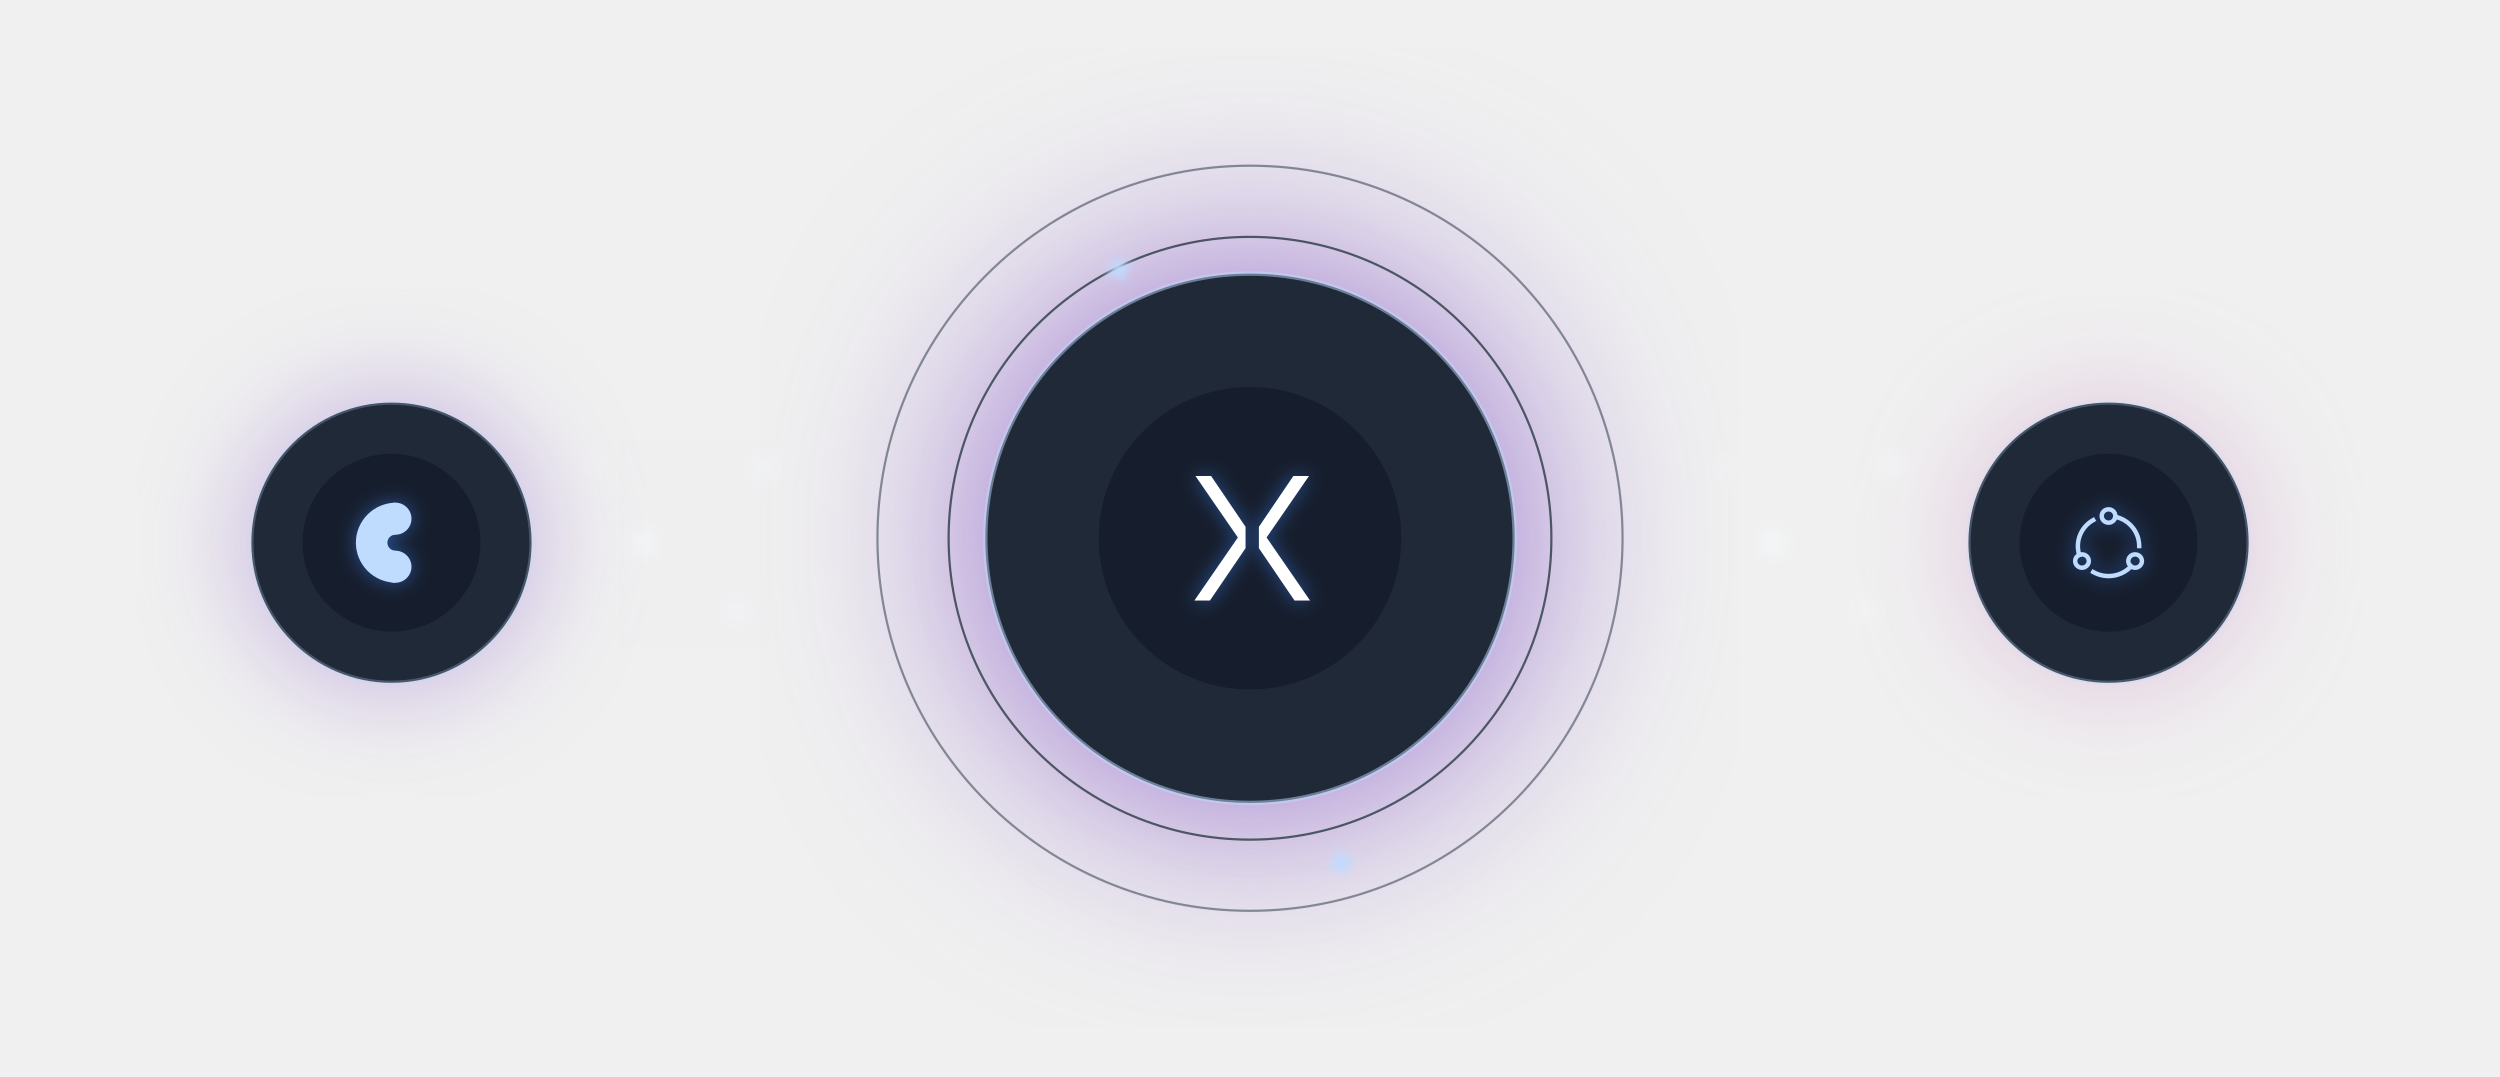
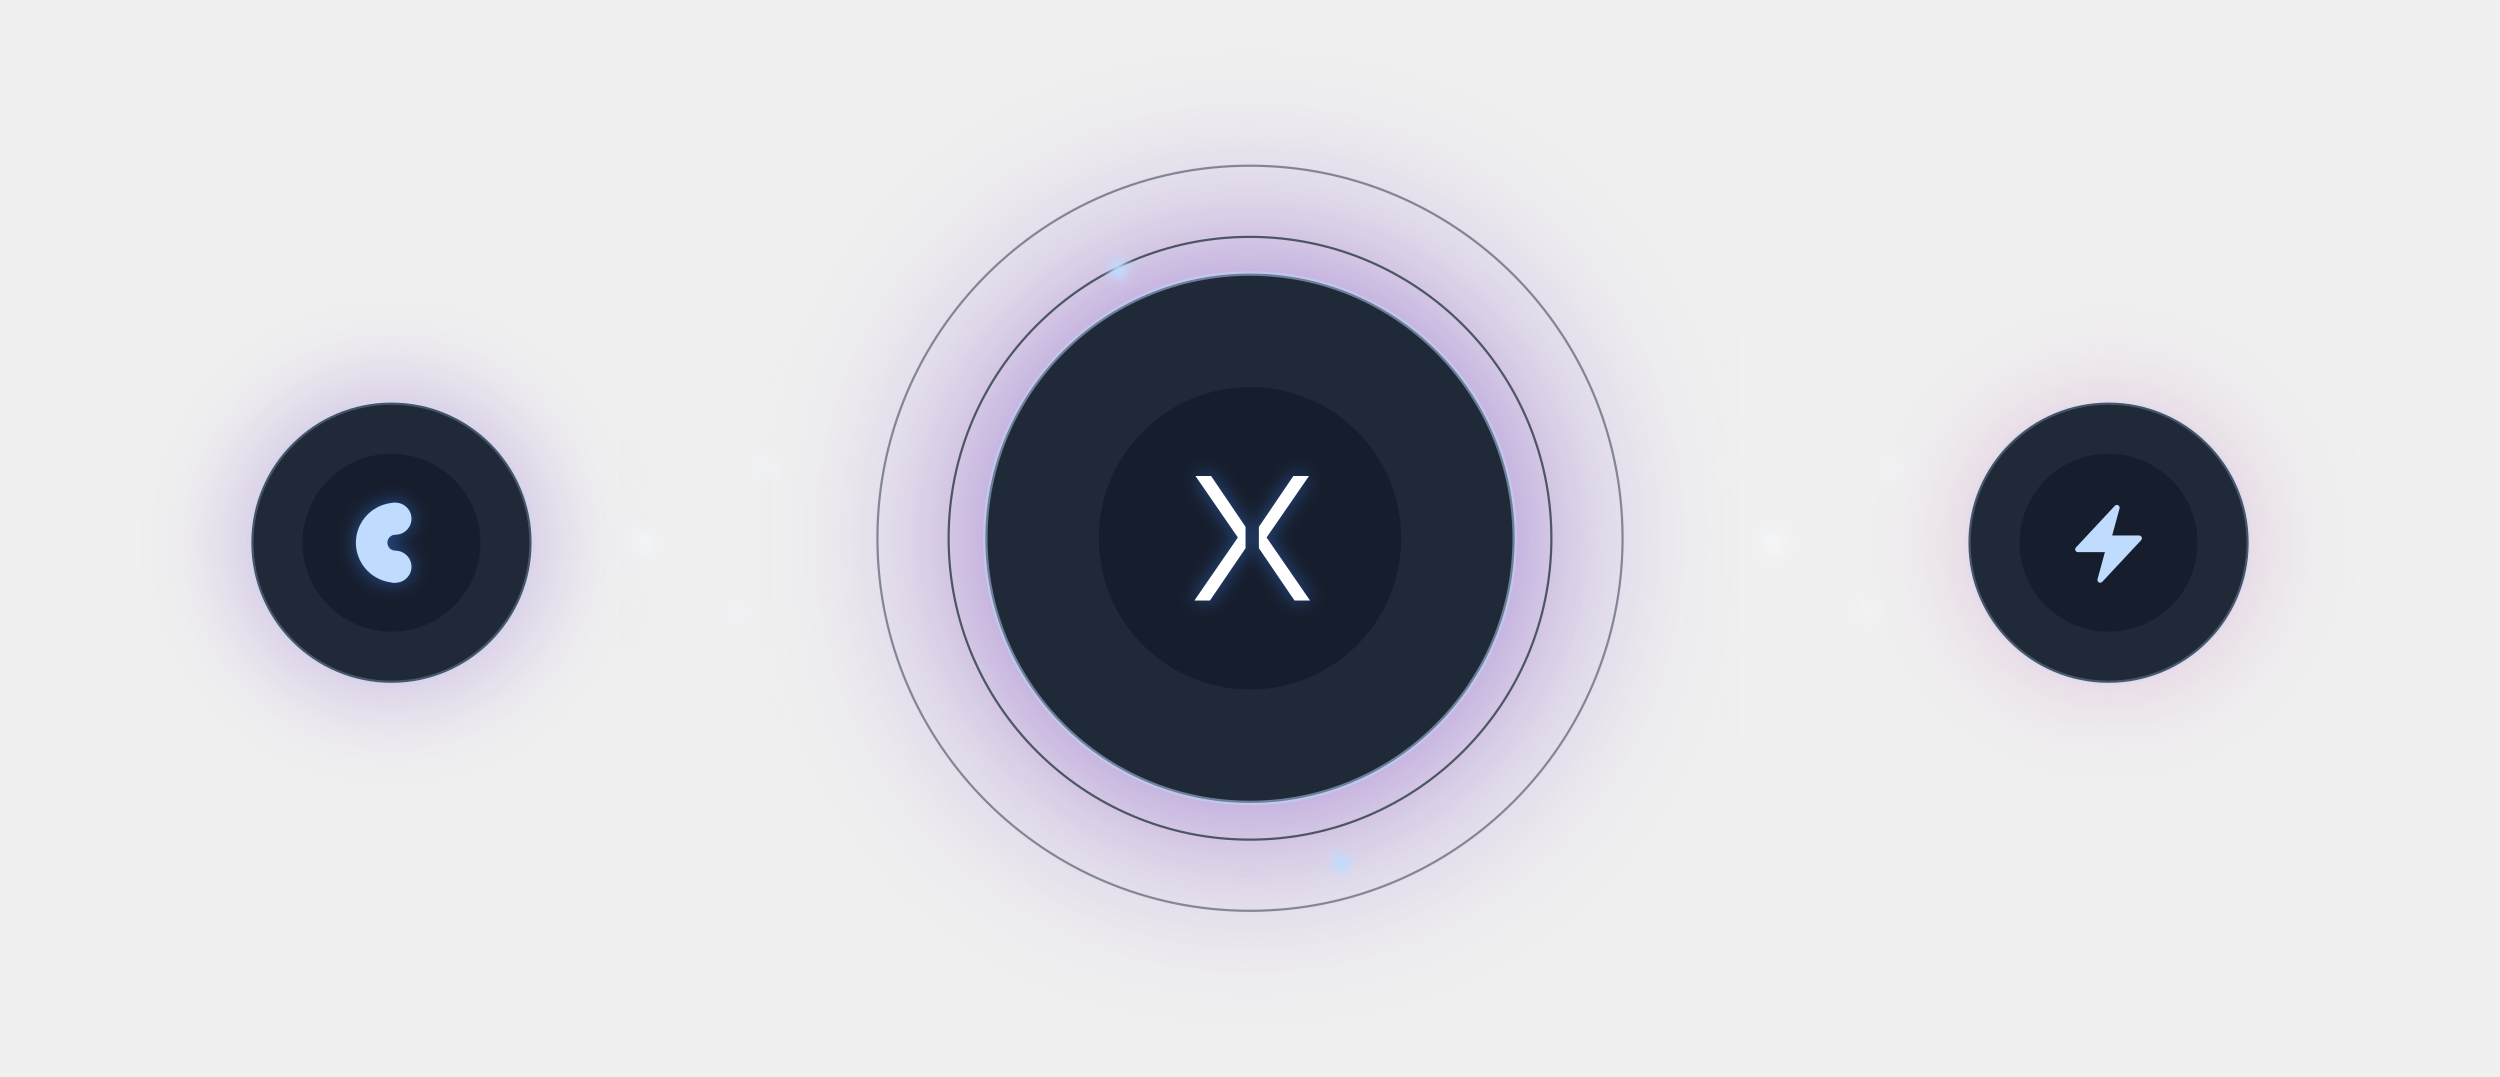
<svg xmlns="http://www.w3.org/2000/svg" width="1124" height="484" viewBox="0 0 1124 484" fill="none">
  <g style="mix-blend-mode:overlay" filter="url(#filter0_f_1_30)">
    <path d="M801.81 242.8C799.843 242.8 798.241 241.185 798.241 239.2C798.241 238.538 797.71 238 797.052 238C796.394 238 795.862 238.538 795.862 239.2C795.862 241.185 794.261 242.8 792.293 242.8C791.635 242.8 791.103 243.338 791.103 244C791.103 244.662 791.635 245.2 792.293 245.2C794.261 245.2 795.862 246.815 795.862 248.8C795.862 249.462 796.394 250 797.052 250C797.71 250 798.241 249.462 798.241 248.8C798.241 246.815 799.843 245.2 801.81 245.2C802.468 245.2 803 244.662 803 244C803 243.338 802.468 242.8 801.81 242.8Z" fill="#BFDBFE" />
  </g>
  <g style="mix-blend-mode:overlay" filter="url(#filter1_f_1_30)">
    <path d="M843.81 273.8C841.843 273.8 840.241 272.185 840.241 270.2C840.241 269.538 839.71 269 839.052 269C838.394 269 837.862 269.538 837.862 270.2C837.862 272.185 836.261 273.8 834.293 273.8C833.635 273.8 833.103 274.338 833.103 275C833.103 275.662 833.635 276.2 834.293 276.2C836.261 276.2 837.862 277.815 837.862 279.8C837.862 280.462 838.394 281 839.052 281C839.71 281 840.241 280.462 840.241 279.8C840.241 277.815 841.843 276.2 843.81 276.2C844.468 276.2 845 275.662 845 275C845 274.338 844.468 273.8 843.81 273.8Z" fill="#BFDBFE" fill-opacity="0.48" />
  </g>
  <g style="mix-blend-mode:overlay" filter="url(#filter2_f_1_30)">
    <path d="M780.81 208.8C778.843 208.8 777.241 207.185 777.241 205.2C777.241 204.538 776.71 204 776.052 204C775.394 204 774.862 204.538 774.862 205.2C774.862 207.185 773.261 208.8 771.293 208.8C770.635 208.8 770.103 209.338 770.103 210C770.103 210.662 770.635 211.2 771.293 211.2C773.261 211.2 774.862 212.815 774.862 214.8C774.862 215.462 775.394 216 776.052 216C776.71 216 777.241 215.462 777.241 214.8C777.241 212.815 778.843 211.2 780.81 211.2C781.468 211.2 782 210.662 782 210C782 209.338 781.468 208.8 780.81 208.8Z" fill="#BFDBFE" fill-opacity="0.24" />
  </g>
  <g style="mix-blend-mode:overlay" opacity="0.64" filter="url(#filter3_f_1_30)">
    <path d="M855.81 208.8C853.843 208.8 852.241 207.185 852.241 205.2C852.241 204.538 851.71 204 851.052 204C850.394 204 849.862 204.538 849.862 205.2C849.862 207.185 848.261 208.8 846.293 208.8C845.635 208.8 845.103 209.338 845.103 210C845.103 210.662 845.635 211.2 846.293 211.2C848.261 211.2 849.862 212.815 849.862 214.8C849.862 215.462 850.394 216 851.052 216C851.71 216 852.241 215.462 852.241 214.8C852.241 212.815 853.843 211.2 855.81 211.2C856.468 211.2 857 210.662 857 210C857 209.338 856.468 208.8 855.81 208.8Z" fill="#BFDBFE" />
  </g>
  <g filter="url(#filter4_f_1_30)">
    <path d="M802 244H866" stroke="url(#paint0_linear_1_30)" />
  </g>
  <g style="mix-blend-mode:overlay" filter="url(#filter5_f_1_30)">
    <path d="M293.81 242.8C291.843 242.8 290.241 241.185 290.241 239.2C290.241 238.538 289.71 238 289.052 238C288.394 238 287.862 238.538 287.862 239.2C287.862 241.185 286.261 242.8 284.293 242.8C283.635 242.8 283.103 243.338 283.103 244C283.103 244.662 283.635 245.2 284.293 245.2C286.261 245.2 287.862 246.815 287.862 248.8C287.862 249.462 288.394 250 289.052 250C289.71 250 290.241 249.462 290.241 248.8C290.241 246.815 291.843 245.2 293.81 245.2C294.468 245.2 295 244.662 295 244C295 243.338 294.468 242.8 293.81 242.8Z" fill="#BFDBFE" />
  </g>
  <g style="mix-blend-mode:overlay" filter="url(#filter6_f_1_30)">
    <path d="M335.81 273.8C333.843 273.8 332.241 272.185 332.241 270.2C332.241 269.538 331.71 269 331.052 269C330.394 269 329.862 269.538 329.862 270.2C329.862 272.185 328.261 273.8 326.293 273.8C325.635 273.8 325.103 274.338 325.103 275C325.103 275.662 325.635 276.2 326.293 276.2C328.261 276.2 329.862 277.815 329.862 279.8C329.862 280.462 330.394 281 331.052 281C331.71 281 332.241 280.462 332.241 279.8C332.241 277.815 333.843 276.2 335.81 276.2C336.468 276.2 337 275.662 337 275C337 274.338 336.468 273.8 335.81 273.8Z" fill="#BFDBFE" fill-opacity="0.48" />
  </g>
  <g style="mix-blend-mode:overlay" filter="url(#filter7_f_1_30)">
    <path d="M272.81 208.8C270.843 208.8 269.241 207.185 269.241 205.2C269.241 204.538 268.71 204 268.052 204C267.394 204 266.862 204.538 266.862 205.2C266.862 207.185 265.261 208.8 263.293 208.8C262.635 208.8 262.103 209.338 262.103 210C262.103 210.662 262.635 211.2 263.293 211.2C265.261 211.2 266.862 212.815 266.862 214.8C266.862 215.462 267.394 216 268.052 216C268.71 216 269.241 215.462 269.241 214.8C269.241 212.815 270.843 211.2 272.81 211.2C273.468 211.2 274 210.662 274 210C274 209.338 273.468 208.8 272.81 208.8Z" fill="#BFDBFE" fill-opacity="0.24" />
  </g>
  <g style="mix-blend-mode:overlay" opacity="0.64" filter="url(#filter8_f_1_30)">
    <path d="M347.81 208.8C345.843 208.8 344.241 207.185 344.241 205.2C344.241 204.538 343.71 204 343.052 204C342.394 204 341.862 204.538 341.862 205.2C341.862 207.185 340.261 208.8 338.293 208.8C337.635 208.8 337.103 209.338 337.103 210C337.103 210.662 337.635 211.2 338.293 211.2C340.261 211.2 341.862 212.815 341.862 214.8C341.862 215.462 342.394 216 343.052 216C343.71 216 344.241 215.462 344.241 214.8C344.241 212.815 345.843 211.2 347.81 211.2C348.468 211.2 349 210.662 349 210C349 209.338 348.468 208.8 347.81 208.8Z" fill="#BFDBFE" />
  </g>
  <g filter="url(#filter9_f_1_30)">
    <path d="M281 244H345" stroke="url(#paint1_linear_1_30)" />
  </g>
  <g filter="url(#filter10_f_1_30)">
    <path d="M682 242C682 175.726 628.274 122 562 122C495.726 122 442 175.726 442 242C442 308.274 495.726 362 562 362C628.274 362 682 308.274 682 242Z" fill="url(#paint2_linear_1_30)" />
  </g>
  <path d="M697.5 242C697.5 167.165 636.835 106.5 562 106.5C487.165 106.5 426.5 167.165 426.5 242C426.5 316.835 487.165 377.5 562 377.5C636.835 377.5 697.5 316.835 697.5 242Z" stroke="url(#paint3_linear_1_30)" />
  <path d="M729.5 242C729.5 149.492 654.508 74.5 562 74.5C469.492 74.5 394.5 149.492 394.5 242C394.5 334.508 469.492 409.5 562 409.5C654.508 409.5 729.5 334.508 729.5 242Z" stroke="url(#paint4_linear_1_30)" />
  <path d="M713.5 242C713.5 158.329 645.671 90.5 562 90.5C478.329 90.5 410.5 158.329 410.5 242C410.5 325.671 478.329 393.5 562 393.5C645.671 393.5 713.5 325.671 713.5 242Z" stroke="url(#paint5_linear_1_30)" />
  <path d="M745.5 242C745.5 140.656 663.344 58.5 562 58.5C460.656 58.5 378.5 140.656 378.5 242C378.5 343.344 460.656 425.5 562 425.5C663.344 425.5 745.5 343.344 745.5 242Z" stroke="url(#paint6_linear_1_30)" />
  <path d="M681 242C681 176.278 627.722 123 562 123C496.278 123 443 176.278 443 242C443 307.722 496.278 361 562 361C627.722 361 681 307.722 681 242Z" fill="#1F2937" stroke="url(#paint7_linear_1_30)" stroke-width="2" />
  <path d="M630 242C630 204.445 599.555 174 562 174C524.445 174 494 204.445 494 242C494 279.555 524.445 310 562 310C599.555 310 630 279.555 630 242Z" fill="url(#paint8_linear_1_30)" />
  <g filter="url(#filter11_d_1_30)">
    <path d="M566 236.867L581.503 214H588.529L569.454 241.65L589 270H582.014L566 246.472V236.867Z" fill="white" />
    <path d="M560 236.867L544.497 214H537.471L556.546 241.65L546.773 255.825L537 270H543.986L560 246.472V236.867Z" fill="white" />
  </g>
  <g filter="url(#filter12_f_1_30)">
    <path d="M607.103 385.388C605.232 385.996 603.21 384.955 602.596 383.067C602.392 382.437 601.72 382.09 601.094 382.294C600.469 382.497 600.129 383.173 600.334 383.803C600.947 385.69 599.923 387.721 598.052 388.329C597.426 388.533 597.086 389.208 597.291 389.838C597.496 390.468 598.168 390.815 598.793 390.612C600.665 390.004 602.687 391.045 603.3 392.933C603.505 393.563 604.177 393.91 604.802 393.706C605.428 393.503 605.768 392.827 605.563 392.198C604.95 390.31 605.973 388.279 607.845 387.671C608.471 387.468 608.81 386.792 608.605 386.162C608.401 385.532 607.729 385.185 607.103 385.388Z" fill="#BFDBFE" />
  </g>
  <g filter="url(#filter13_f_1_30)">
    <path d="M506.699 117.835C504.931 118.698 502.783 117.948 501.913 116.164C501.623 115.569 500.909 115.319 500.318 115.607C499.727 115.896 499.484 116.612 499.775 117.207C500.645 118.991 499.914 121.145 498.145 122.007C497.554 122.296 497.312 123.012 497.602 123.608C497.892 124.203 498.606 124.453 499.197 124.165C500.966 123.302 503.113 124.052 503.983 125.836C504.274 126.431 504.987 126.681 505.579 126.393C506.17 126.104 506.412 125.388 506.122 124.793C505.252 123.009 505.983 120.855 507.751 119.993C508.343 119.704 508.585 118.988 508.295 118.392C508.004 117.797 507.291 117.547 506.699 117.835Z" fill="#BFDBFE" />
  </g>
  <g filter="url(#filter14_f_1_30)">
    <path d="M1012 244C1012 208.654 983.346 180 948 180C912.654 180 884 208.654 884 244C884 279.346 912.654 308 948 308C983.346 308 1012 279.346 1012 244Z" fill="url(#paint9_linear_1_30)" fill-opacity="0.48" />
  </g>
  <path d="M1011 244C1011 209.206 982.794 181 948 181C913.206 181 885 209.206 885 244C885 278.794 913.206 307 948 307C982.794 307 1011 278.794 1011 244Z" fill="#1F2937" stroke="url(#paint10_linear_1_30)" stroke-width="2" />
  <path d="M988 244C988 221.909 970.091 204 948 204C925.909 204 908 221.909 908 244C908 266.091 925.909 284 948 284C970.091 284 988 266.091 988 244Z" fill="url(#paint11_linear_1_30)" />
-   <g filter="url(#filter15_d_1_30)">
-     <path d="M948 235C949.692 235 951.063 233.657 951.063 232C951.063 230.343 949.692 229 948 229C946.308 229 944.937 230.343 944.937 232C944.937 233.657 946.308 235 948 235Z" stroke="#BFDBFE" stroke-width="2" stroke-linecap="square" />
-     <path d="M936.063 255.25C937.755 255.25 939.126 253.907 939.126 252.25C939.126 250.593 937.755 249.25 936.063 249.25C934.371 249.25 933 250.593 933 252.25C933 253.907 934.371 255.25 936.063 255.25Z" stroke="#BFDBFE" stroke-width="2" stroke-linecap="square" />
-     <path d="M959.937 255.25C961.629 255.25 963 253.907 963 252.25C963 250.593 961.629 249.25 959.937 249.25C958.245 249.25 956.874 250.593 956.874 252.25C956.874 253.907 958.245 255.25 959.937 255.25Z" stroke="#BFDBFE" stroke-width="2" stroke-linecap="square" />
-     <path d="M941.109 233.829C935.53 236.979 932.925 243.495 934.837 249.517" stroke="#BFDBFE" stroke-width="2" stroke-linecap="square" />
-     <path d="M958.118 254.645C953.763 259.293 946.695 260.351 941.121 257.189" stroke="#BFDBFE" stroke-width="2" stroke-linecap="square" />
-     <path d="M961.784 245.5C961.781 239.19 957.314 233.723 951.028 232.337" stroke="#BFDBFE" stroke-width="2" stroke-linecap="square" />
-   </g>
-   <g filter="url(#filter16_f_1_30)">
+   <path fill-rule="evenodd" clip-rule="evenodd" d="M952.359 227.158C952.861 227.438 953.107 228.024 952.956 228.579L949.637 240.75H961.75C962.248 240.75 962.698 241.045 962.896 241.502C963.095 241.958 963.003 242.489 962.664 242.853L945.164 261.603C944.772 262.023 944.143 262.122 943.641 261.842C943.139 261.562 942.893 260.976 943.044 260.421L946.363 248.25H934.25C933.752 248.25 933.302 247.955 933.104 247.498C932.905 247.042 932.997 246.511 933.336 246.147L950.836 227.397C951.228 226.977 951.857 226.878 952.359 227.158Z" fill="#BFDBFE" />
+   <g filter="url(#filter15_f_1_30)">
    <path d="M240 244C240 208.654 211.346 180 176 180C140.654 180 112 208.654 112 244C112 279.346 140.654 308 176 308C211.346 308 240 279.346 240 244Z" fill="url(#paint12_linear_1_30)" fill-opacity="0.48" />
  </g>
  <path d="M239 244C239 209.206 210.794 181 176 181C141.206 181 113 209.206 113 244C113 278.794 141.206 307 176 307C210.794 307 239 278.794 239 244Z" fill="#1F2937" stroke="url(#paint13_linear_1_30)" stroke-width="2" />
  <path d="M216 244C216 221.909 198.091 204 176 204C153.909 204 136 221.909 136 244C136 266.091 153.909 284 176 284C198.091 284 216 266.091 216 244Z" fill="url(#paint14_linear_1_30)" />
-   <g filter="url(#filter17_d_1_30)">
+   <g filter="url(#filter16_d_1_30)">
    <g clip-path="url(#clip0_1_30)">
      <path d="M177.79 226.019C173.051 226.087 168.529 228.011 165.201 231.375C161.872 234.739 160.004 239.274 160 244C160.004 248.726 161.872 253.261 165.201 256.625C168.529 259.989 173.051 261.913 177.79 261.981V247.598C177.787 247.599 177.783 247.599 177.78 247.6C177.306 247.6 176.836 247.507 176.398 247.326C175.96 247.145 175.562 246.88 175.227 246.546C174.892 246.211 174.626 245.814 174.444 245.378C174.263 244.941 174.17 244.473 174.17 244C174.17 243.527 174.263 243.059 174.444 242.622C174.626 242.186 174.892 241.789 175.227 241.454C175.562 241.12 175.96 240.855 176.398 240.674C176.836 240.493 177.306 240.4 177.78 240.4C177.783 240.401 177.787 240.401 177.79 240.402V226.019Z" fill="#BFDBFE" />
      <path d="M170.559 233.2C170.559 237.176 173.792 240.4 177.78 240.4C181.767 240.4 185 237.176 185 233.2C185 229.224 181.767 226 177.78 226C173.792 226 170.559 229.224 170.559 233.2Z" fill="#BFDBFE" />
      <path d="M170.559 254.8C170.559 258.776 173.792 262 177.78 262C181.767 262 185 258.776 185 254.8C185 250.824 181.767 247.6 177.78 247.6C173.792 247.6 170.559 250.824 170.559 254.8Z" fill="#BFDBFE" />
    </g>
  </g>
  <defs>
    <filter id="filter0_f_1_30" x="783.103" y="230" width="27.896" height="28" filterUnits="userSpaceOnUse" color-interpolation-filters="sRGB">
      <feFlood flood-opacity="0" result="BackgroundImageFix" />
      <feBlend mode="normal" in="SourceGraphic" in2="BackgroundImageFix" result="shape" />
      <feGaussianBlur stdDeviation="4" result="effect1_foregroundBlur_1_30" />
    </filter>
    <filter id="filter1_f_1_30" x="825.103" y="261" width="27.896" height="28" filterUnits="userSpaceOnUse" color-interpolation-filters="sRGB">
      <feFlood flood-opacity="0" result="BackgroundImageFix" />
      <feBlend mode="normal" in="SourceGraphic" in2="BackgroundImageFix" result="shape" />
      <feGaussianBlur stdDeviation="4" result="effect1_foregroundBlur_1_30" />
    </filter>
    <filter id="filter2_f_1_30" x="762.103" y="196" width="27.896" height="28" filterUnits="userSpaceOnUse" color-interpolation-filters="sRGB">
      <feFlood flood-opacity="0" result="BackgroundImageFix" />
      <feBlend mode="normal" in="SourceGraphic" in2="BackgroundImageFix" result="shape" />
      <feGaussianBlur stdDeviation="4" result="effect1_foregroundBlur_1_30" />
    </filter>
    <filter id="filter3_f_1_30" x="837.103" y="196" width="27.896" height="28" filterUnits="userSpaceOnUse" color-interpolation-filters="sRGB">
      <feFlood flood-opacity="0" result="BackgroundImageFix" />
      <feBlend mode="normal" in="SourceGraphic" in2="BackgroundImageFix" result="shape" />
      <feGaussianBlur stdDeviation="4" result="effect1_foregroundBlur_1_30" />
    </filter>
    <filter id="filter4_f_1_30" x="702" y="143.5" width="264" height="201" filterUnits="userSpaceOnUse" color-interpolation-filters="sRGB">
      <feFlood flood-opacity="0" result="BackgroundImageFix" />
      <feBlend mode="normal" in="SourceGraphic" in2="BackgroundImageFix" result="shape" />
      <feGaussianBlur stdDeviation="50" result="effect1_foregroundBlur_1_30" />
    </filter>
    <filter id="filter5_f_1_30" x="275.103" y="230" width="27.896" height="28" filterUnits="userSpaceOnUse" color-interpolation-filters="sRGB">
      <feFlood flood-opacity="0" result="BackgroundImageFix" />
      <feBlend mode="normal" in="SourceGraphic" in2="BackgroundImageFix" result="shape" />
      <feGaussianBlur stdDeviation="4" result="effect1_foregroundBlur_1_30" />
    </filter>
    <filter id="filter6_f_1_30" x="317.103" y="261" width="27.896" height="28" filterUnits="userSpaceOnUse" color-interpolation-filters="sRGB">
      <feFlood flood-opacity="0" result="BackgroundImageFix" />
      <feBlend mode="normal" in="SourceGraphic" in2="BackgroundImageFix" result="shape" />
      <feGaussianBlur stdDeviation="4" result="effect1_foregroundBlur_1_30" />
    </filter>
    <filter id="filter7_f_1_30" x="254.103" y="196" width="27.896" height="28" filterUnits="userSpaceOnUse" color-interpolation-filters="sRGB">
      <feFlood flood-opacity="0" result="BackgroundImageFix" />
      <feBlend mode="normal" in="SourceGraphic" in2="BackgroundImageFix" result="shape" />
      <feGaussianBlur stdDeviation="4" result="effect1_foregroundBlur_1_30" />
    </filter>
    <filter id="filter8_f_1_30" x="329.103" y="196" width="27.896" height="28" filterUnits="userSpaceOnUse" color-interpolation-filters="sRGB">
      <feFlood flood-opacity="0" result="BackgroundImageFix" />
      <feBlend mode="normal" in="SourceGraphic" in2="BackgroundImageFix" result="shape" />
      <feGaussianBlur stdDeviation="4" result="effect1_foregroundBlur_1_30" />
    </filter>
    <filter id="filter9_f_1_30" x="181" y="143.5" width="264" height="201" filterUnits="userSpaceOnUse" color-interpolation-filters="sRGB">
      <feFlood flood-opacity="0" result="BackgroundImageFix" />
      <feBlend mode="normal" in="SourceGraphic" in2="BackgroundImageFix" result="shape" />
      <feGaussianBlur stdDeviation="50" result="effect1_foregroundBlur_1_30" />
    </filter>
    <filter id="filter10_f_1_30" x="342" y="22" width="440" height="440" filterUnits="userSpaceOnUse" color-interpolation-filters="sRGB">
      <feFlood flood-opacity="0" result="BackgroundImageFix" />
      <feBlend mode="normal" in="SourceGraphic" in2="BackgroundImageFix" result="shape" />
      <feGaussianBlur stdDeviation="50" result="effect1_foregroundBlur_1_30" />
    </filter>
    <filter id="filter11_d_1_30" x="529" y="206" width="68" height="72" filterUnits="userSpaceOnUse" color-interpolation-filters="sRGB">
      <feFlood flood-opacity="0" result="BackgroundImageFix" />
      <feColorMatrix in="SourceAlpha" type="matrix" values="0 0 0 0 0 0 0 0 0 0 0 0 0 0 0 0 0 0 127 0" result="hardAlpha" />
      <feOffset />
      <feGaussianBlur stdDeviation="4" />
      <feColorMatrix type="matrix" values="0 0 0 0 0.231 0 0 0 0 0.51 0 0 0 0 0.965 0 0 0 0.48 0" />
      <feBlend mode="normal" in2="BackgroundImageFix" result="effect1_dropShadow_1_30" />
      <feBlend mode="normal" in="SourceGraphic" in2="effect1_dropShadow_1_30" result="shape" />
    </filter>
    <filter id="filter12_f_1_30" x="593.232" y="378.236" width="19.433" height="19.529" filterUnits="userSpaceOnUse" color-interpolation-filters="sRGB">
      <feFlood flood-opacity="0" result="BackgroundImageFix" />
      <feBlend mode="normal" in="SourceGraphic" in2="BackgroundImageFix" result="shape" />
      <feGaussianBlur stdDeviation="2" result="effect1_foregroundBlur_1_30" />
    </filter>
    <filter id="filter13_f_1_30" x="493.479" y="111.487" width="18.938" height="19.025" filterUnits="userSpaceOnUse" color-interpolation-filters="sRGB">
      <feFlood flood-opacity="0" result="BackgroundImageFix" />
      <feBlend mode="normal" in="SourceGraphic" in2="BackgroundImageFix" result="shape" />
      <feGaussianBlur stdDeviation="2" result="effect1_foregroundBlur_1_30" />
    </filter>
    <filter id="filter14_f_1_30" x="834" y="130" width="228" height="228" filterUnits="userSpaceOnUse" color-interpolation-filters="sRGB">
      <feFlood flood-opacity="0" result="BackgroundImageFix" />
      <feBlend mode="normal" in="SourceGraphic" in2="BackgroundImageFix" result="shape" />
      <feGaussianBlur stdDeviation="25" result="effect1_foregroundBlur_1_30" />
    </filter>
-     <filter id="filter15_d_1_30" x="924" y="220" width="48" height="48" filterUnits="userSpaceOnUse" color-interpolation-filters="sRGB">
+     <filter id="filter15_f_1_30" x="62" y="130" width="228" height="228" filterUnits="userSpaceOnUse" color-interpolation-filters="sRGB">
+       <feFlood flood-opacity="0" result="BackgroundImageFix" />
+       <feBlend mode="normal" in="SourceGraphic" in2="BackgroundImageFix" result="shape" />
+       <feGaussianBlur stdDeviation="25" result="effect1_foregroundBlur_1_30" />
+     </filter>
+     <filter id="filter16_d_1_30" x="152" y="218" width="41" height="52" filterUnits="userSpaceOnUse" color-interpolation-filters="sRGB">
      <feFlood flood-opacity="0" result="BackgroundImageFix" />
      <feColorMatrix in="SourceAlpha" type="matrix" values="0 0 0 0 0 0 0 0 0 0 0 0 0 0 0 0 0 0 127 0" result="hardAlpha" />
      <feOffset />
      <feGaussianBlur stdDeviation="4" />
      <feColorMatrix type="matrix" values="0 0 0 0 0.231 0 0 0 0 0.51 0 0 0 0 0.965 0 0 0 0.48 0" />
      <feBlend mode="normal" in2="BackgroundImageFix" result="effect1_dropShadow_1_30" />
      <feBlend mode="normal" in="SourceGraphic" in2="effect1_dropShadow_1_30" result="shape" />
    </filter>
-     <filter id="filter16_f_1_30" x="62" y="130" width="228" height="228" filterUnits="userSpaceOnUse" color-interpolation-filters="sRGB">
-       <feFlood flood-opacity="0" result="BackgroundImageFix" />
-       <feBlend mode="normal" in="SourceGraphic" in2="BackgroundImageFix" result="shape" />
-       <feGaussianBlur stdDeviation="25" result="effect1_foregroundBlur_1_30" />
-     </filter>
-     <filter id="filter17_d_1_30" x="152" y="218" width="41" height="52" filterUnits="userSpaceOnUse" color-interpolation-filters="sRGB">
-       <feFlood flood-opacity="0" result="BackgroundImageFix" />
-       <feColorMatrix in="SourceAlpha" type="matrix" values="0 0 0 0 0 0 0 0 0 0 0 0 0 0 0 0 0 0 127 0" result="hardAlpha" />
-       <feOffset />
-       <feGaussianBlur stdDeviation="4" />
-       <feColorMatrix type="matrix" values="0 0 0 0 0.231 0 0 0 0 0.51 0 0 0 0 0.965 0 0 0 0.48 0" />
-       <feBlend mode="normal" in2="BackgroundImageFix" result="effect1_dropShadow_1_30" />
-       <feBlend mode="normal" in="SourceGraphic" in2="effect1_dropShadow_1_30" result="shape" />
-     </filter>
    <linearGradient id="paint0_linear_1_30" x1="-nan" y1="-nan" x2="-nan" y2="-nan" gradientUnits="userSpaceOnUse">
      <stop stop-color="#3B82F6" stop-opacity="0.64" />
      <stop offset="1" stop-color="#F9FAFB" stop-opacity="0" />
    </linearGradient>
    <linearGradient id="paint1_linear_1_30" x1="-nan" y1="-nan" x2="-nan" y2="-nan" gradientUnits="userSpaceOnUse">
      <stop stop-color="#3B82F6" stop-opacity="0.64" />
      <stop offset="1" stop-color="#F9FAFB" stop-opacity="0" />
    </linearGradient>
    <linearGradient id="paint2_linear_1_30" x1="1126.94" y1="24122" x2="23422.7" y2="890.182" gradientUnits="userSpaceOnUse">
      <stop stop-color="#EC4899" />
      <stop offset="1" stop-color="#3B82F6" />
    </linearGradient>
    <linearGradient id="paint3_linear_1_30" x1="13976.5" y1="106.5" x2="13976.5" y2="27206.5" gradientUnits="userSpaceOnUse">
      <stop stop-color="#4B5563" />
      <stop offset="1" stop-color="#4B5563" stop-opacity="0" />
    </linearGradient>
    <linearGradient id="paint4_linear_1_30" x1="17144.5" y1="74.5" x2="17144.5" y2="33574.5" gradientUnits="userSpaceOnUse">
      <stop stop-color="#4B5563" stop-opacity="0.64" />
      <stop offset="1" stop-color="#4B5563" stop-opacity="0" />
    </linearGradient>
    <linearGradient id="paint5_linear_1_30" x1="15560.5" y1="30390.5" x2="15560.5" y2="90.5" gradientUnits="userSpaceOnUse">
      <stop stop-color="#4B5563" />
      <stop offset="1" stop-color="#4B5563" stop-opacity="0" />
    </linearGradient>
    <linearGradient id="paint6_linear_1_30" x1="18728.5" y1="36758.5" x2="18728.5" y2="58.5" gradientUnits="userSpaceOnUse">
      <stop stop-color="#4B5563" stop-opacity="0.64" />
      <stop offset="1" stop-color="#4B5563" stop-opacity="0" />
    </linearGradient>
    <linearGradient id="paint7_linear_1_30" x1="12343" y1="123" x2="12343" y2="23923" gradientUnits="userSpaceOnUse">
      <stop stop-color="#BFDBFE" stop-opacity="0.48" />
      <stop offset="0.559" stop-color="#6BA7CC" />
      <stop offset="1" stop-color="#BFDBFE" stop-opacity="0.24" />
    </linearGradient>
    <linearGradient id="paint8_linear_1_30" x1="6636" y1="355.27" x2="6636" y2="13774" gradientUnits="userSpaceOnUse">
      <stop stop-color="#111827" stop-opacity="0.64" />
      <stop offset="1" stop-color="#111827" stop-opacity="0" />
    </linearGradient>
    <linearGradient id="paint9_linear_1_30" x1="1249.3" y1="12980" x2="13140.4" y2="589.697" gradientUnits="userSpaceOnUse">
      <stop stop-color="#EC4899" />
      <stop offset="1" stop-color="#AEDBF0" />
    </linearGradient>
    <linearGradient id="paint10_linear_1_30" x1="7185" y1="12781" x2="7185" y2="181" gradientUnits="userSpaceOnUse">
      <stop stop-color="#BFDBFE" stop-opacity="0.24" />
      <stop offset="0.559" stop-color="#AEDBF0" />
      <stop offset="1" stop-color="#BFDBFE" stop-opacity="0.24" />
    </linearGradient>
    <linearGradient id="paint11_linear_1_30" x1="4520.94" y1="310.63" x2="4520.94" y2="8204" gradientUnits="userSpaceOnUse">
      <stop stop-color="#111827" stop-opacity="0.64" />
      <stop offset="1" stop-color="#111827" stop-opacity="0" />
    </linearGradient>
    <linearGradient id="paint12_linear_1_30" x1="477.303" y1="12980" x2="12368.4" y2="589.697" gradientUnits="userSpaceOnUse">
      <stop stop-color="#EC4899" />
      <stop offset="1" stop-color="#3B82F6" />
    </linearGradient>
    <linearGradient id="paint13_linear_1_30" x1="6413" y1="12781" x2="6413" y2="181" gradientUnits="userSpaceOnUse">
      <stop stop-color="#BFDBFE" stop-opacity="0.24" />
      <stop offset="0.559" stop-color="#AEDBF0" />
      <stop offset="1" stop-color="#BFDBFE" stop-opacity="0.24" />
    </linearGradient>
    <linearGradient id="paint14_linear_1_30" x1="3748.94" y1="310.63" x2="3748.94" y2="8204" gradientUnits="userSpaceOnUse">
      <stop stop-color="#111827" stop-opacity="0.64" />
      <stop offset="1" stop-color="#111827" stop-opacity="0" />
    </linearGradient>
    <clipPath id="clip0_1_30">
      <rect width="25" height="36" fill="white" transform="translate(160 226)" />
    </clipPath>
  </defs>
</svg>
